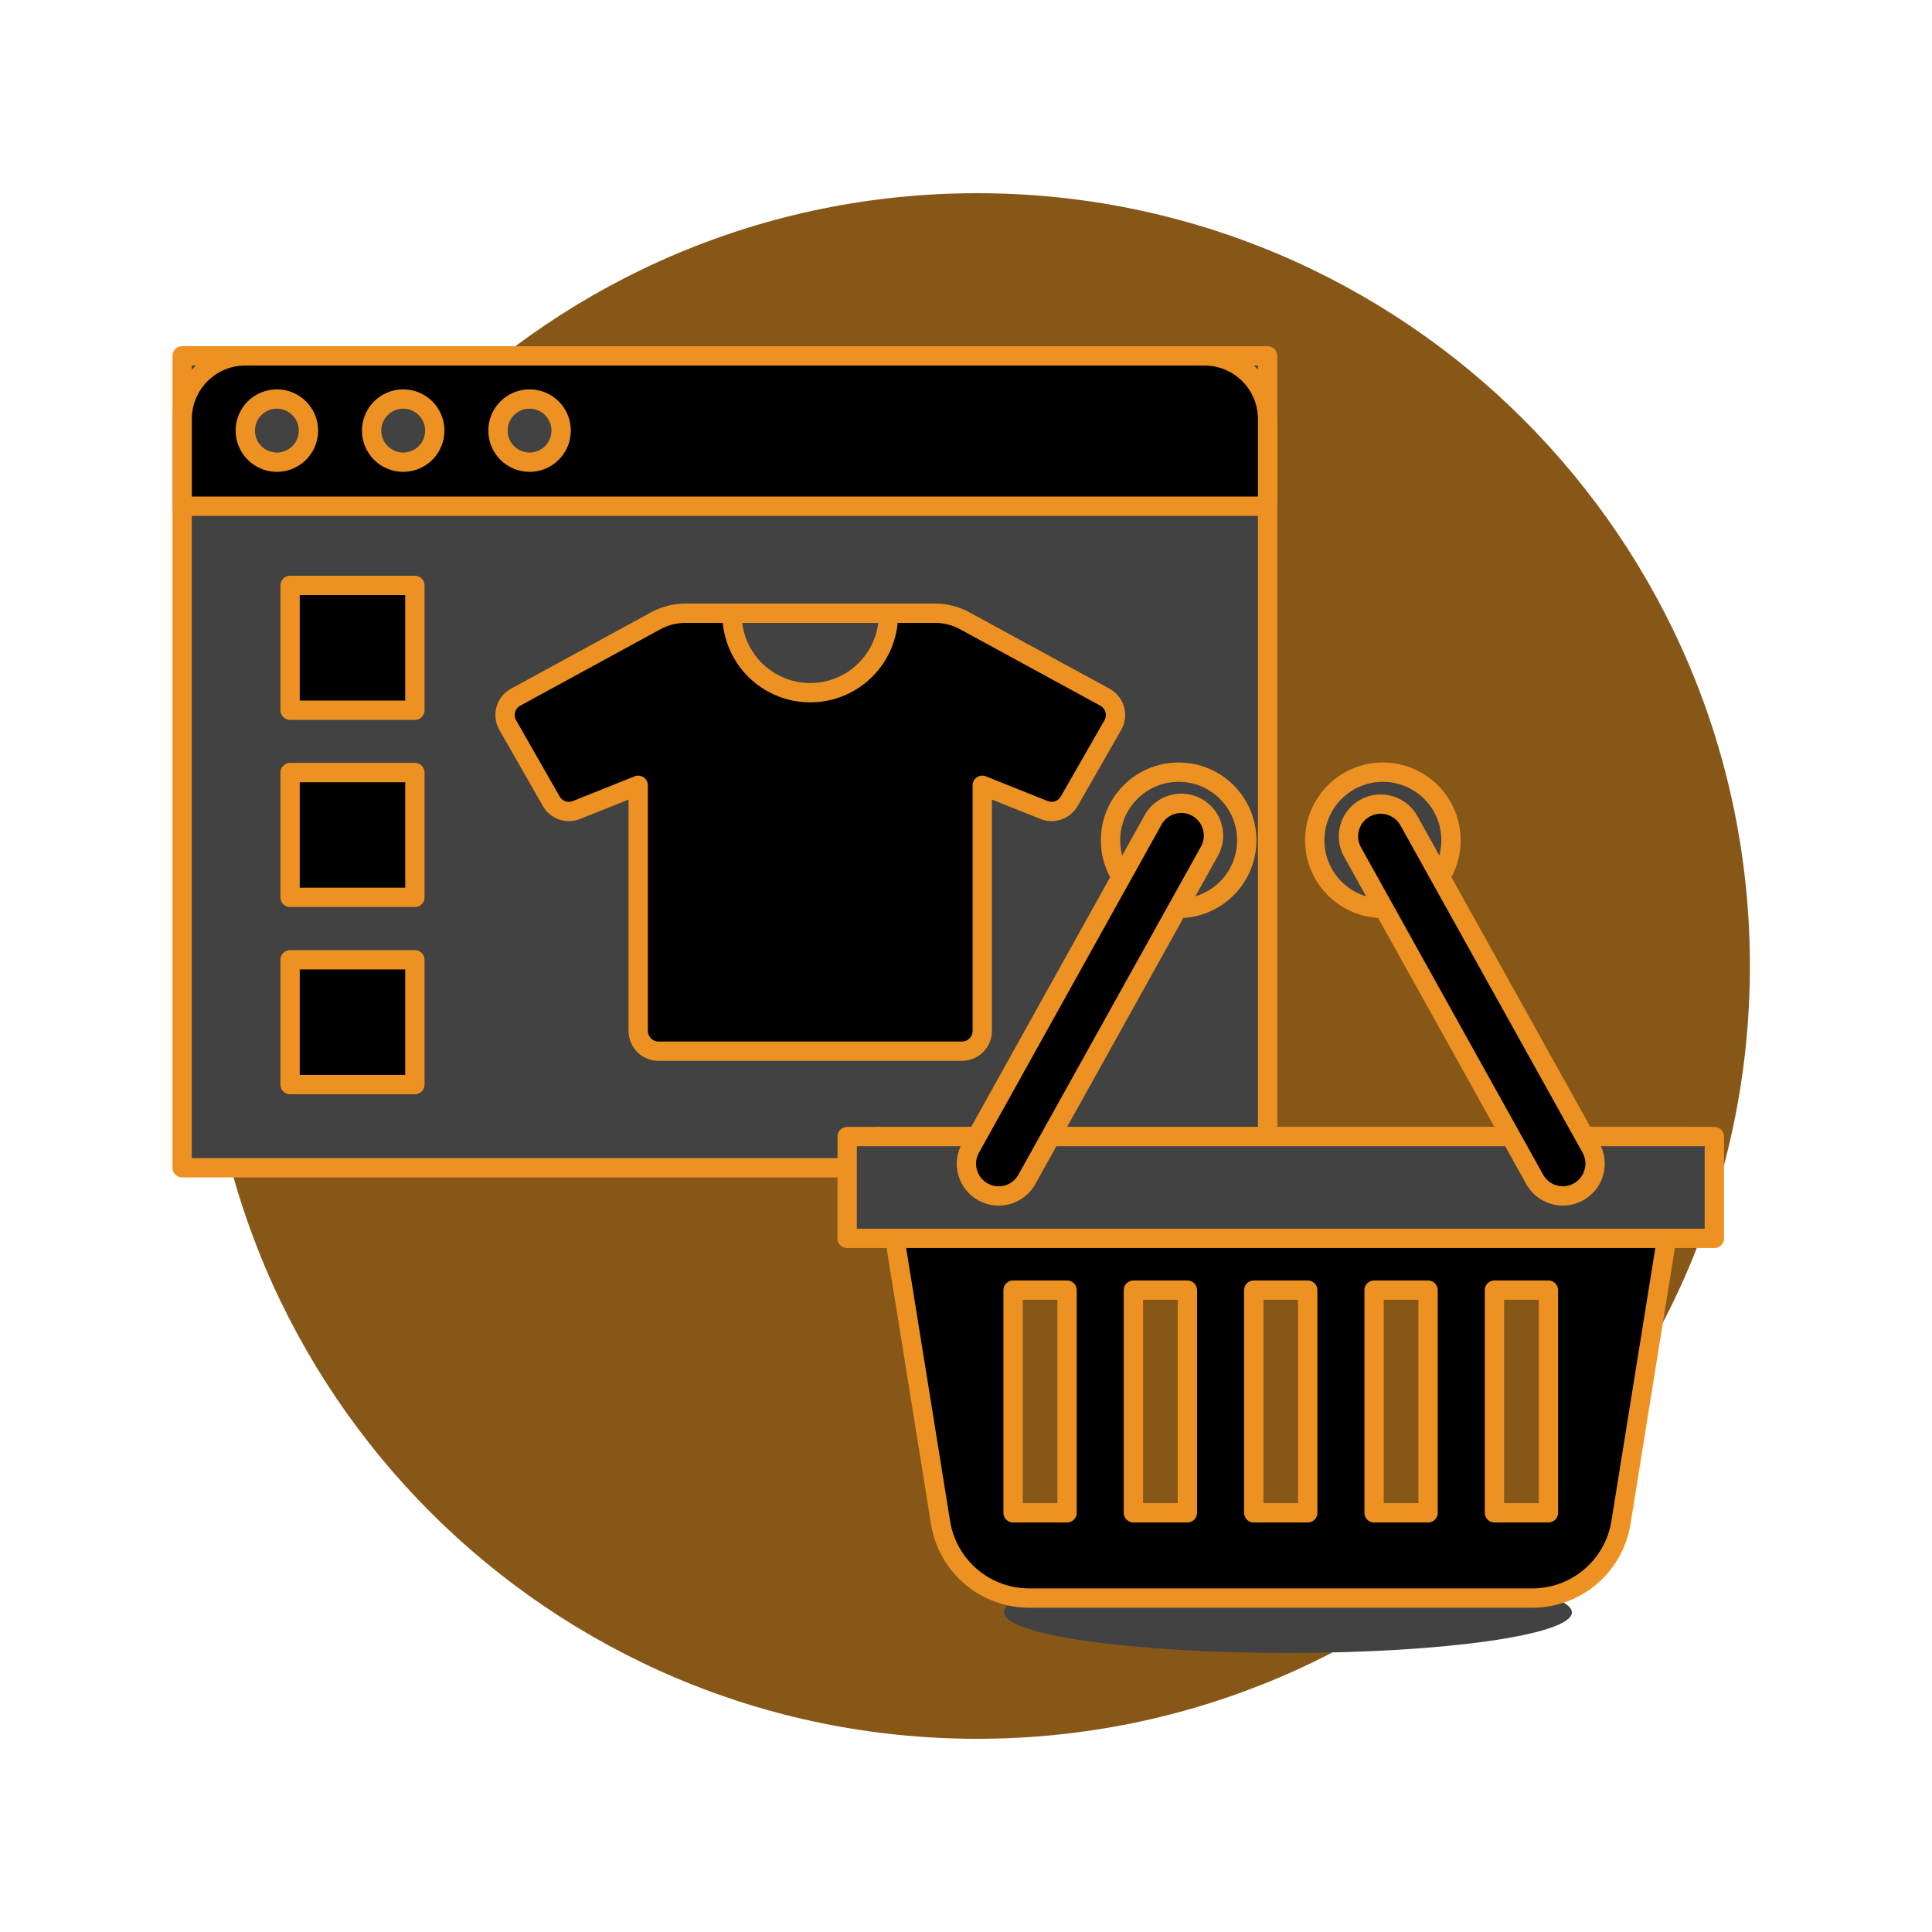
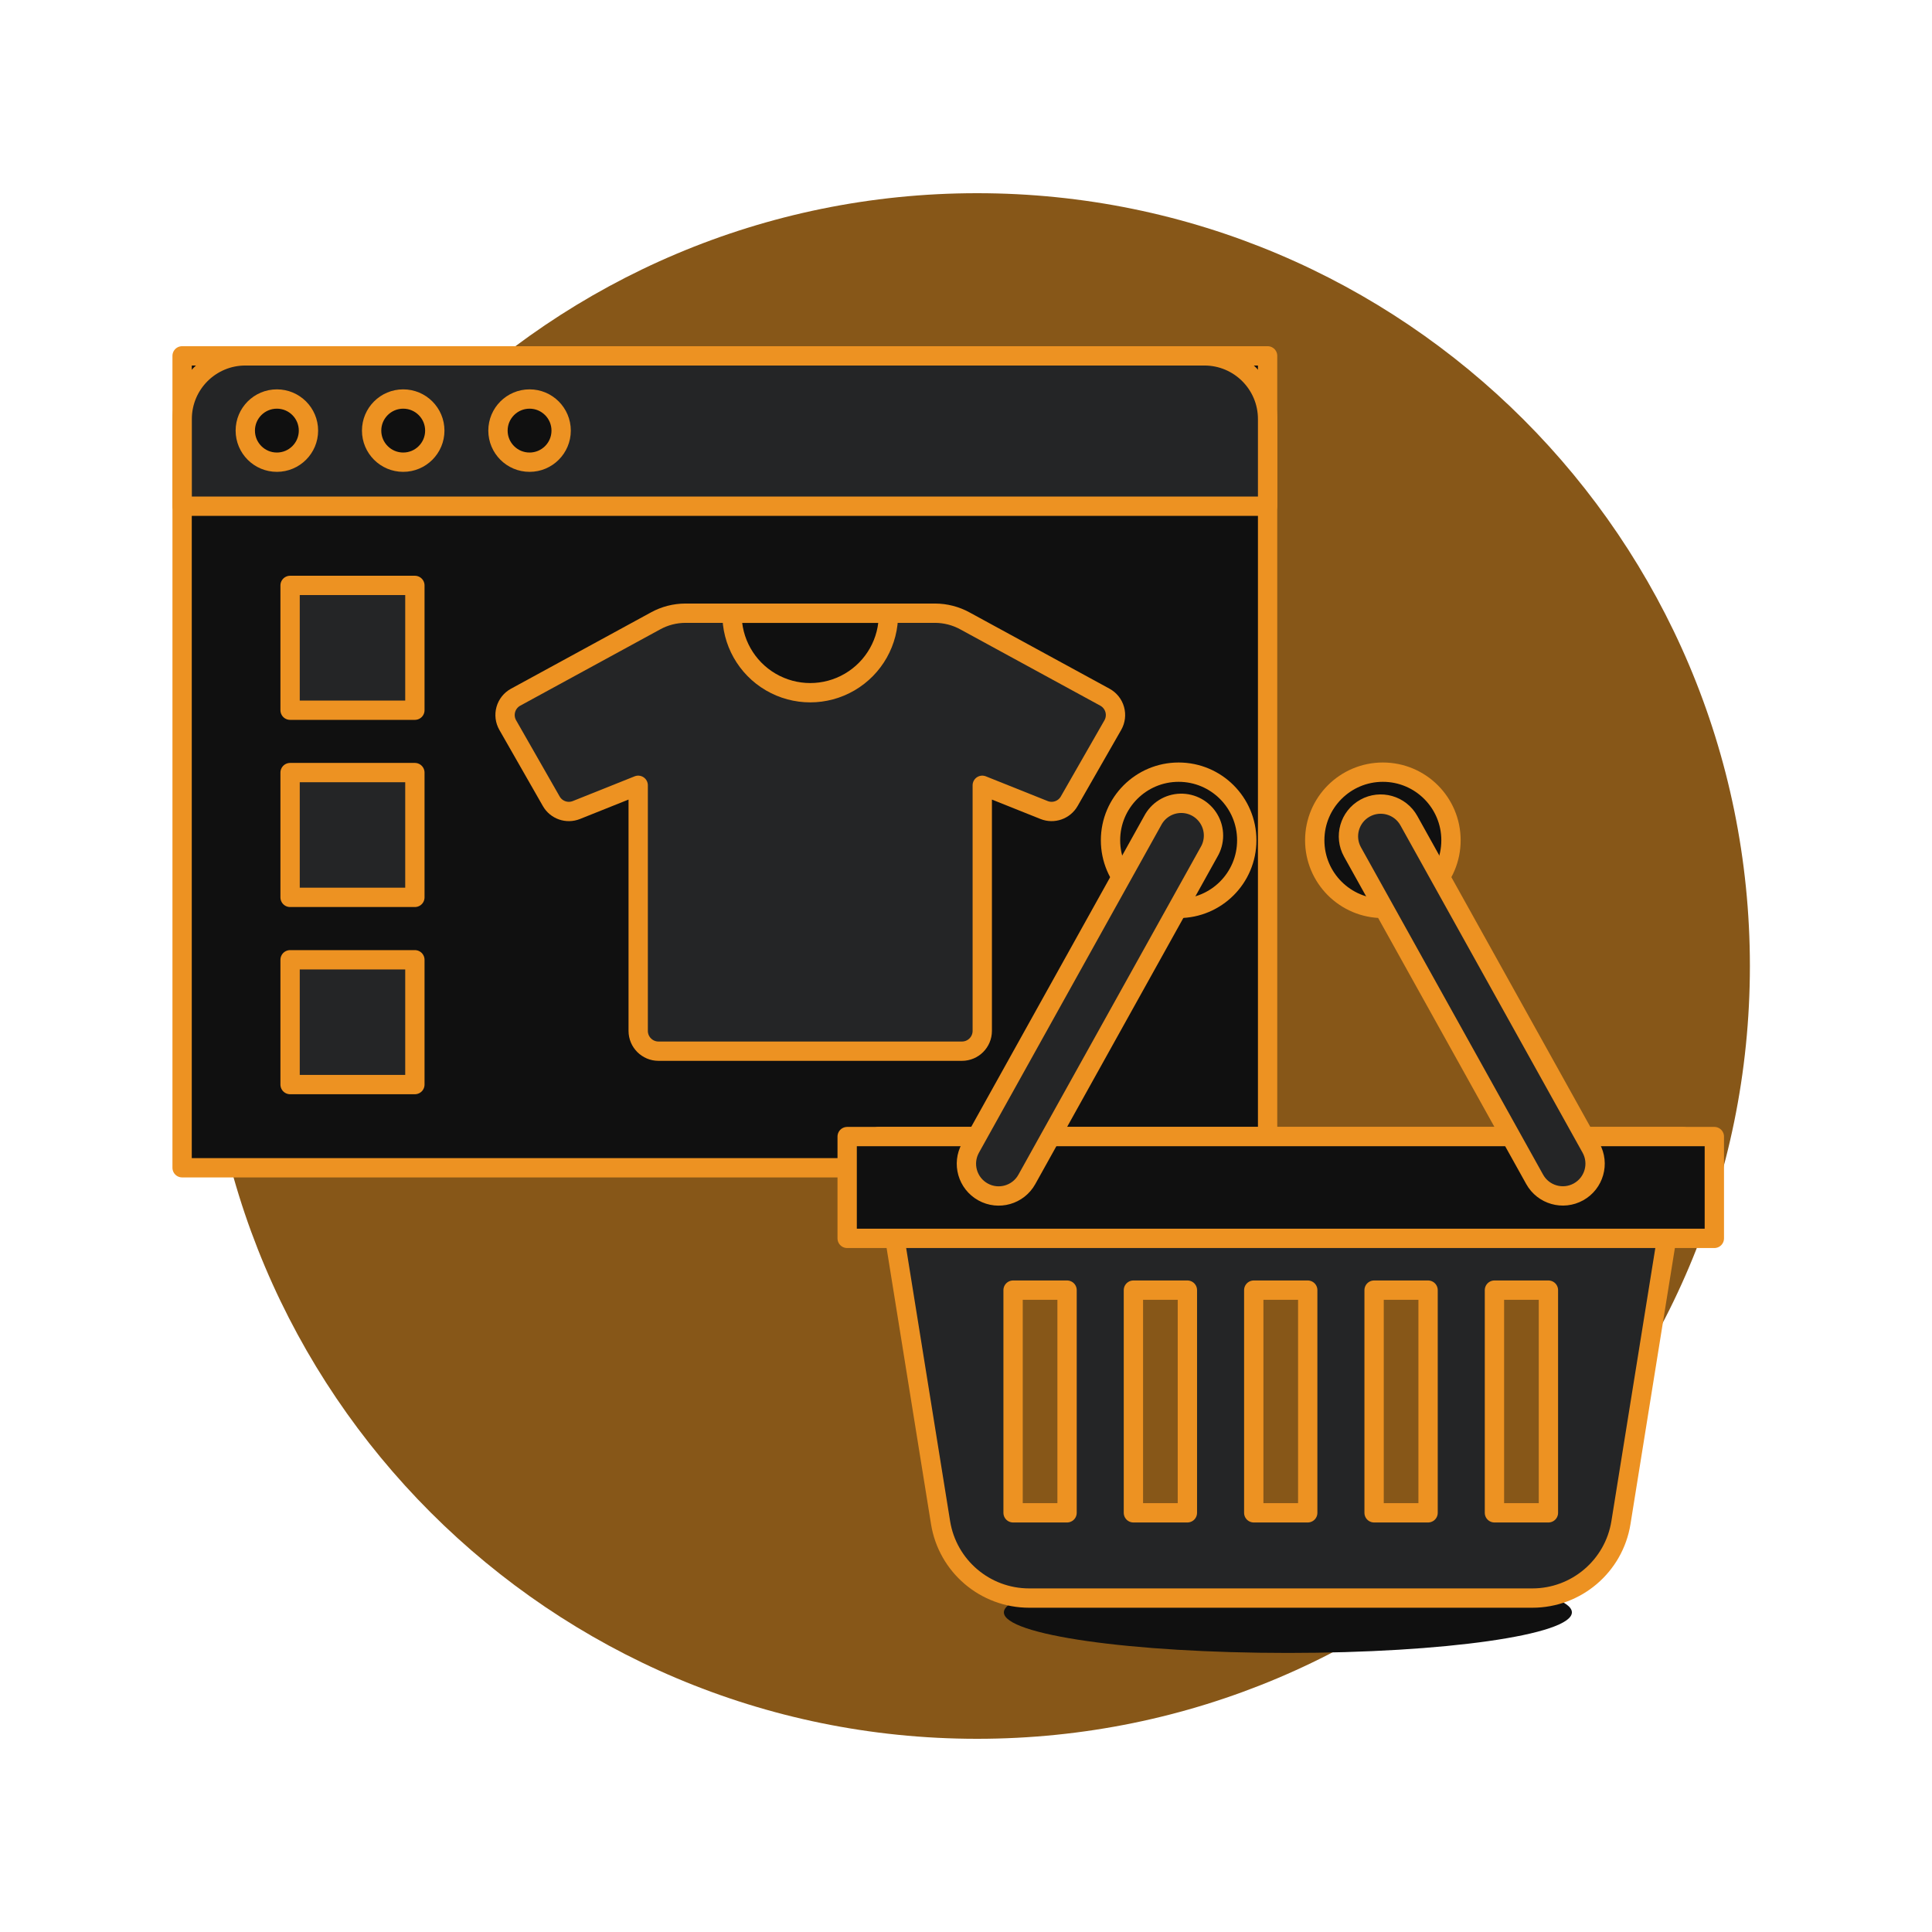
<svg xmlns="http://www.w3.org/2000/svg" version="1.1" viewBox="0 0 140 140" width="140" height="140">
  <g transform="matrix(1.4,0,0,1.4,0,0)">
    <path d="M10.574 50.000 A40.000 40.000 0 1 0 90.574 50.000 A40.000 40.000 0 1 0 10.574 50.000 Z" fill="#875718" />
-     <path d="M51.961 83.456 A14.7 2.1 0 1 0 81.361 83.456 A14.7 2.1 0 1 0 51.961 83.456 Z" fill="#424242" />
-     <path d="M9.426 18.419 L65.611 18.419 L65.611 60.443 L9.426 60.443 Z" fill="#424242" />
+     <path d="M51.961 83.456 A14.7 2.1 0 1 0 81.361 83.456 A14.7 2.1 0 1 0 51.961 83.456 Z" fill="#101010" />
+     <path d="M9.426 18.419 L65.611 18.419 L65.611 60.443 L9.426 60.443 Z" fill="#101010" />
    <path d="M9.426 18.419 L65.611 18.419 L65.611 60.443 L9.426 60.443 Z" fill="none" stroke="#ed9222" stroke-linejoin="round" />
-     <path d="M65.611,21.689a3.27,3.27,0,0,0-3.27-3.27H12.7a3.27,3.27,0,0,0-3.27,3.27V26.2H65.611Z" fill="#000000" />
+     <path d="M65.611,21.689a3.27,3.27,0,0,0-3.27-3.27H12.7a3.27,3.27,0,0,0-3.27,3.27V26.2H65.611Z" fill="#242526" />
    <path d="M65.611,21.689a3.27,3.27,0,0,0-3.27-3.27H12.7a3.27,3.27,0,0,0-3.27,3.27V26.2H65.611Z" fill="none" stroke="#ed9222" stroke-linejoin="round" />
-     <path d="M12.696 22.288 A1.635 1.635 0 1 0 15.966 22.288 A1.635 1.635 0 1 0 12.696 22.288 Z" fill="#424242" stroke="#ed9222" stroke-linejoin="round" />
-     <path d="M19.235 22.288 A1.635 1.635 0 1 0 22.505 22.288 A1.635 1.635 0 1 0 19.235 22.288 Z" fill="#424242" stroke="#ed9222" stroke-linecap="round" stroke-linejoin="round" />
-     <path d="M25.775 22.288 A1.635 1.635 0 1 0 29.045 22.288 A1.635 1.635 0 1 0 25.775 22.288 Z" fill="#424242" stroke="#ed9222" stroke-linecap="round" stroke-linejoin="round" />
-     <path d="M15.015 30.301 L21.474 30.301 L21.474 36.760 L15.015 36.760 Z" fill="#000000" stroke="#ed9222" stroke-linecap="round" stroke-linejoin="round" />
-     <path d="M15.015 39.989 L21.474 39.989 L21.474 46.448 L15.015 46.448 Z" fill="#000000" stroke="#ed9222" stroke-linecap="round" stroke-linejoin="round" />
-     <path d="M15.015 49.678 L21.474 49.678 L21.474 56.137 L15.015 56.137 Z" fill="#000000" stroke="#ed9222" stroke-linecap="round" stroke-linejoin="round" />
-     <path d="M49.948,32.139a3.234,3.234,0,0,0-1.551-.4H35.478a3.228,3.228,0,0,0-1.55.4l-7.24,3.948a1.05,1.05,0,0,0-.408,1.443l2.253,3.943a1.049,1.049,0,0,0,1.3.454l3.2-1.28V53.359a1.051,1.051,0,0,0,1.05,1.05H49.792a1.051,1.051,0,0,0,1.05-1.05V40.647l3.2,1.28a1.05,1.05,0,0,0,1.3-.454L57.6,37.53a1.052,1.052,0,0,0-.409-1.443Z" fill="#000000" />
+     <path d="M12.696 22.288 A1.635 1.635 0 1 0 15.966 22.288 A1.635 1.635 0 1 0 12.696 22.288 Z" fill="#101010" stroke="#ed9222" stroke-linejoin="round" />
+     <path d="M19.235 22.288 A1.635 1.635 0 1 0 22.505 22.288 A1.635 1.635 0 1 0 19.235 22.288 Z" fill="#101010" stroke="#ed9222" stroke-linecap="round" stroke-linejoin="round" />
+     <path d="M25.775 22.288 A1.635 1.635 0 1 0 29.045 22.288 A1.635 1.635 0 1 0 25.775 22.288 Z" fill="#101010" stroke="#ed9222" stroke-linecap="round" stroke-linejoin="round" />
+     <path d="M15.015 30.301 L21.474 30.301 L21.474 36.760 L15.015 36.760 Z" fill="#242526" stroke="#ed9222" stroke-linecap="round" stroke-linejoin="round" />
+     <path d="M15.015 39.989 L21.474 39.989 L21.474 46.448 L15.015 46.448 Z" fill="#242526" stroke="#ed9222" stroke-linecap="round" stroke-linejoin="round" />
+     <path d="M15.015 49.678 L21.474 49.678 L21.474 56.137 L15.015 56.137 Z" fill="#242526" stroke="#ed9222" stroke-linecap="round" stroke-linejoin="round" />
+     <path d="M49.948,32.139a3.234,3.234,0,0,0-1.551-.4H35.478a3.228,3.228,0,0,0-1.55.4l-7.24,3.948a1.05,1.05,0,0,0-.408,1.443l2.253,3.943a1.049,1.049,0,0,0,1.3.454l3.2-1.28V53.359a1.051,1.051,0,0,0,1.05,1.05H49.792a1.051,1.051,0,0,0,1.05-1.05V40.647l3.2,1.28a1.05,1.05,0,0,0,1.3-.454L57.6,37.53a1.052,1.052,0,0,0-.409-1.443Z" fill="#242526" />
    <path d="M49.948,32.139a3.234,3.234,0,0,0-1.551-.4H35.478a3.228,3.228,0,0,0-1.55.4l-7.24,3.948a1.05,1.05,0,0,0-.408,1.443l2.253,3.943a1.049,1.049,0,0,0,1.3.454l3.2-1.28V53.359a1.051,1.051,0,0,0,1.05,1.05H49.792a1.051,1.051,0,0,0,1.05-1.05V40.647l3.2,1.28a1.05,1.05,0,0,0,1.3-.454L57.6,37.53a1.052,1.052,0,0,0-.409-1.443Z" fill="none" stroke="#ed9222" stroke-linecap="round" stroke-linejoin="round" />
-     <path d="M45.985,31.743a4.048,4.048,0,1,1-8.095,0Z" fill="#424242" stroke="#ed9222" stroke-linecap="round" stroke-linejoin="round" />
-     <path d="M83.9,78.808a4.645,4.645,0,0,1-4.586,3.908H53.269a4.645,4.645,0,0,1-4.586-3.908L45.469,58.829H87.113Z" fill="#000000" stroke="#ed9222" stroke-linecap="round" stroke-linejoin="round" />
-     <path d="M43.849 58.829 L88.734 58.829 L88.734 64.098 L43.849 64.098 Z" fill="#424242" />
+     <path d="M45.985,31.743a4.048,4.048,0,1,1-8.095,0Z" fill="#101010" stroke="#ed9222" stroke-linecap="round" stroke-linejoin="round" />
+     <path d="M83.9,78.808a4.645,4.645,0,0,1-4.586,3.908H53.269a4.645,4.645,0,0,1-4.586-3.908L45.469,58.829H87.113Z" fill="#242526" stroke="#ed9222" stroke-linecap="round" stroke-linejoin="round" />
+     <path d="M43.849 58.829 L88.734 58.829 L88.734 64.098 L43.849 64.098 Z" fill="#101010" />
    <path d="M43.849 58.829 L88.734 58.829 L88.734 64.098 L43.849 64.098 Z" fill="none" stroke="#ed9222" stroke-linecap="round" stroke-linejoin="round" />
    <path d="M52.437 66.777 L55.231 66.777 L55.231 78.303 L52.437 78.303 Z" fill="#875718" stroke="#ed9222" stroke-linecap="round" stroke-linejoin="round" />
    <path d="M58.665 66.777 L61.459 66.777 L61.459 78.303 L58.665 78.303 Z" fill="#875718" stroke="#ed9222" stroke-linecap="round" stroke-linejoin="round" />
    <path d="M64.894 66.777 L67.688 66.777 L67.688 78.303 L64.894 78.303 Z" fill="#875718" stroke="#ed9222" stroke-linecap="round" stroke-linejoin="round" />
    <path d="M71.123 66.777 L73.917 66.777 L73.917 78.303 L71.123 78.303 Z" fill="#875718" stroke="#ed9222" stroke-linecap="round" stroke-linejoin="round" />
    <path d="M77.352 66.777 L80.146 66.777 L80.146 78.303 L77.352 78.303 Z" fill="#875718" stroke="#ed9222" stroke-linecap="round" stroke-linejoin="round" />
-     <path d="M57.480 43.493 A3.526 3.526 0 1 0 64.532 43.493 A3.526 3.526 0 1 0 57.480 43.493 Z" fill="#424242" stroke="#ed9222" stroke-linecap="round" stroke-linejoin="round" />
-     <path d="M62.577,44.1A1.669,1.669,0,1,0,59.66,42.48L50.232,59.423a1.669,1.669,0,1,0,2.917,1.623Z" fill="#000000" stroke="#ed9222" stroke-linecap="round" stroke-linejoin="round" />
-     <path d="M68.051 43.493 A3.526 3.526 0 1 0 75.103 43.493 A3.526 3.526 0 1 0 68.051 43.493 Z" fill="#424242" stroke="#ed9222" stroke-linecap="round" stroke-linejoin="round" />
-     <path d="M70.006,44.1a1.669,1.669,0,0,1,2.917-1.623l9.428,16.943a1.669,1.669,0,1,1-2.917,1.623Z" fill="#000000" stroke="#ed9222" stroke-linecap="round" stroke-linejoin="round" />
+     <path d="M57.480 43.493 A3.526 3.526 0 1 0 64.532 43.493 A3.526 3.526 0 1 0 57.480 43.493 Z" fill="#101010" stroke="#ed9222" stroke-linecap="round" stroke-linejoin="round" />
+     <path d="M62.577,44.1A1.669,1.669,0,1,0,59.66,42.48L50.232,59.423a1.669,1.669,0,1,0,2.917,1.623Z" fill="#242526" stroke="#ed9222" stroke-linecap="round" stroke-linejoin="round" />
+     <path d="M68.051 43.493 A3.526 3.526 0 1 0 75.103 43.493 A3.526 3.526 0 1 0 68.051 43.493 Z" fill="#101010" stroke="#ed9222" stroke-linecap="round" stroke-linejoin="round" />
+     <path d="M70.006,44.1a1.669,1.669,0,0,1,2.917-1.623l9.428,16.943a1.669,1.669,0,1,1-2.917,1.623Z" fill="#242526" stroke="#ed9222" stroke-linecap="round" stroke-linejoin="round" />
  </g>
</svg>
